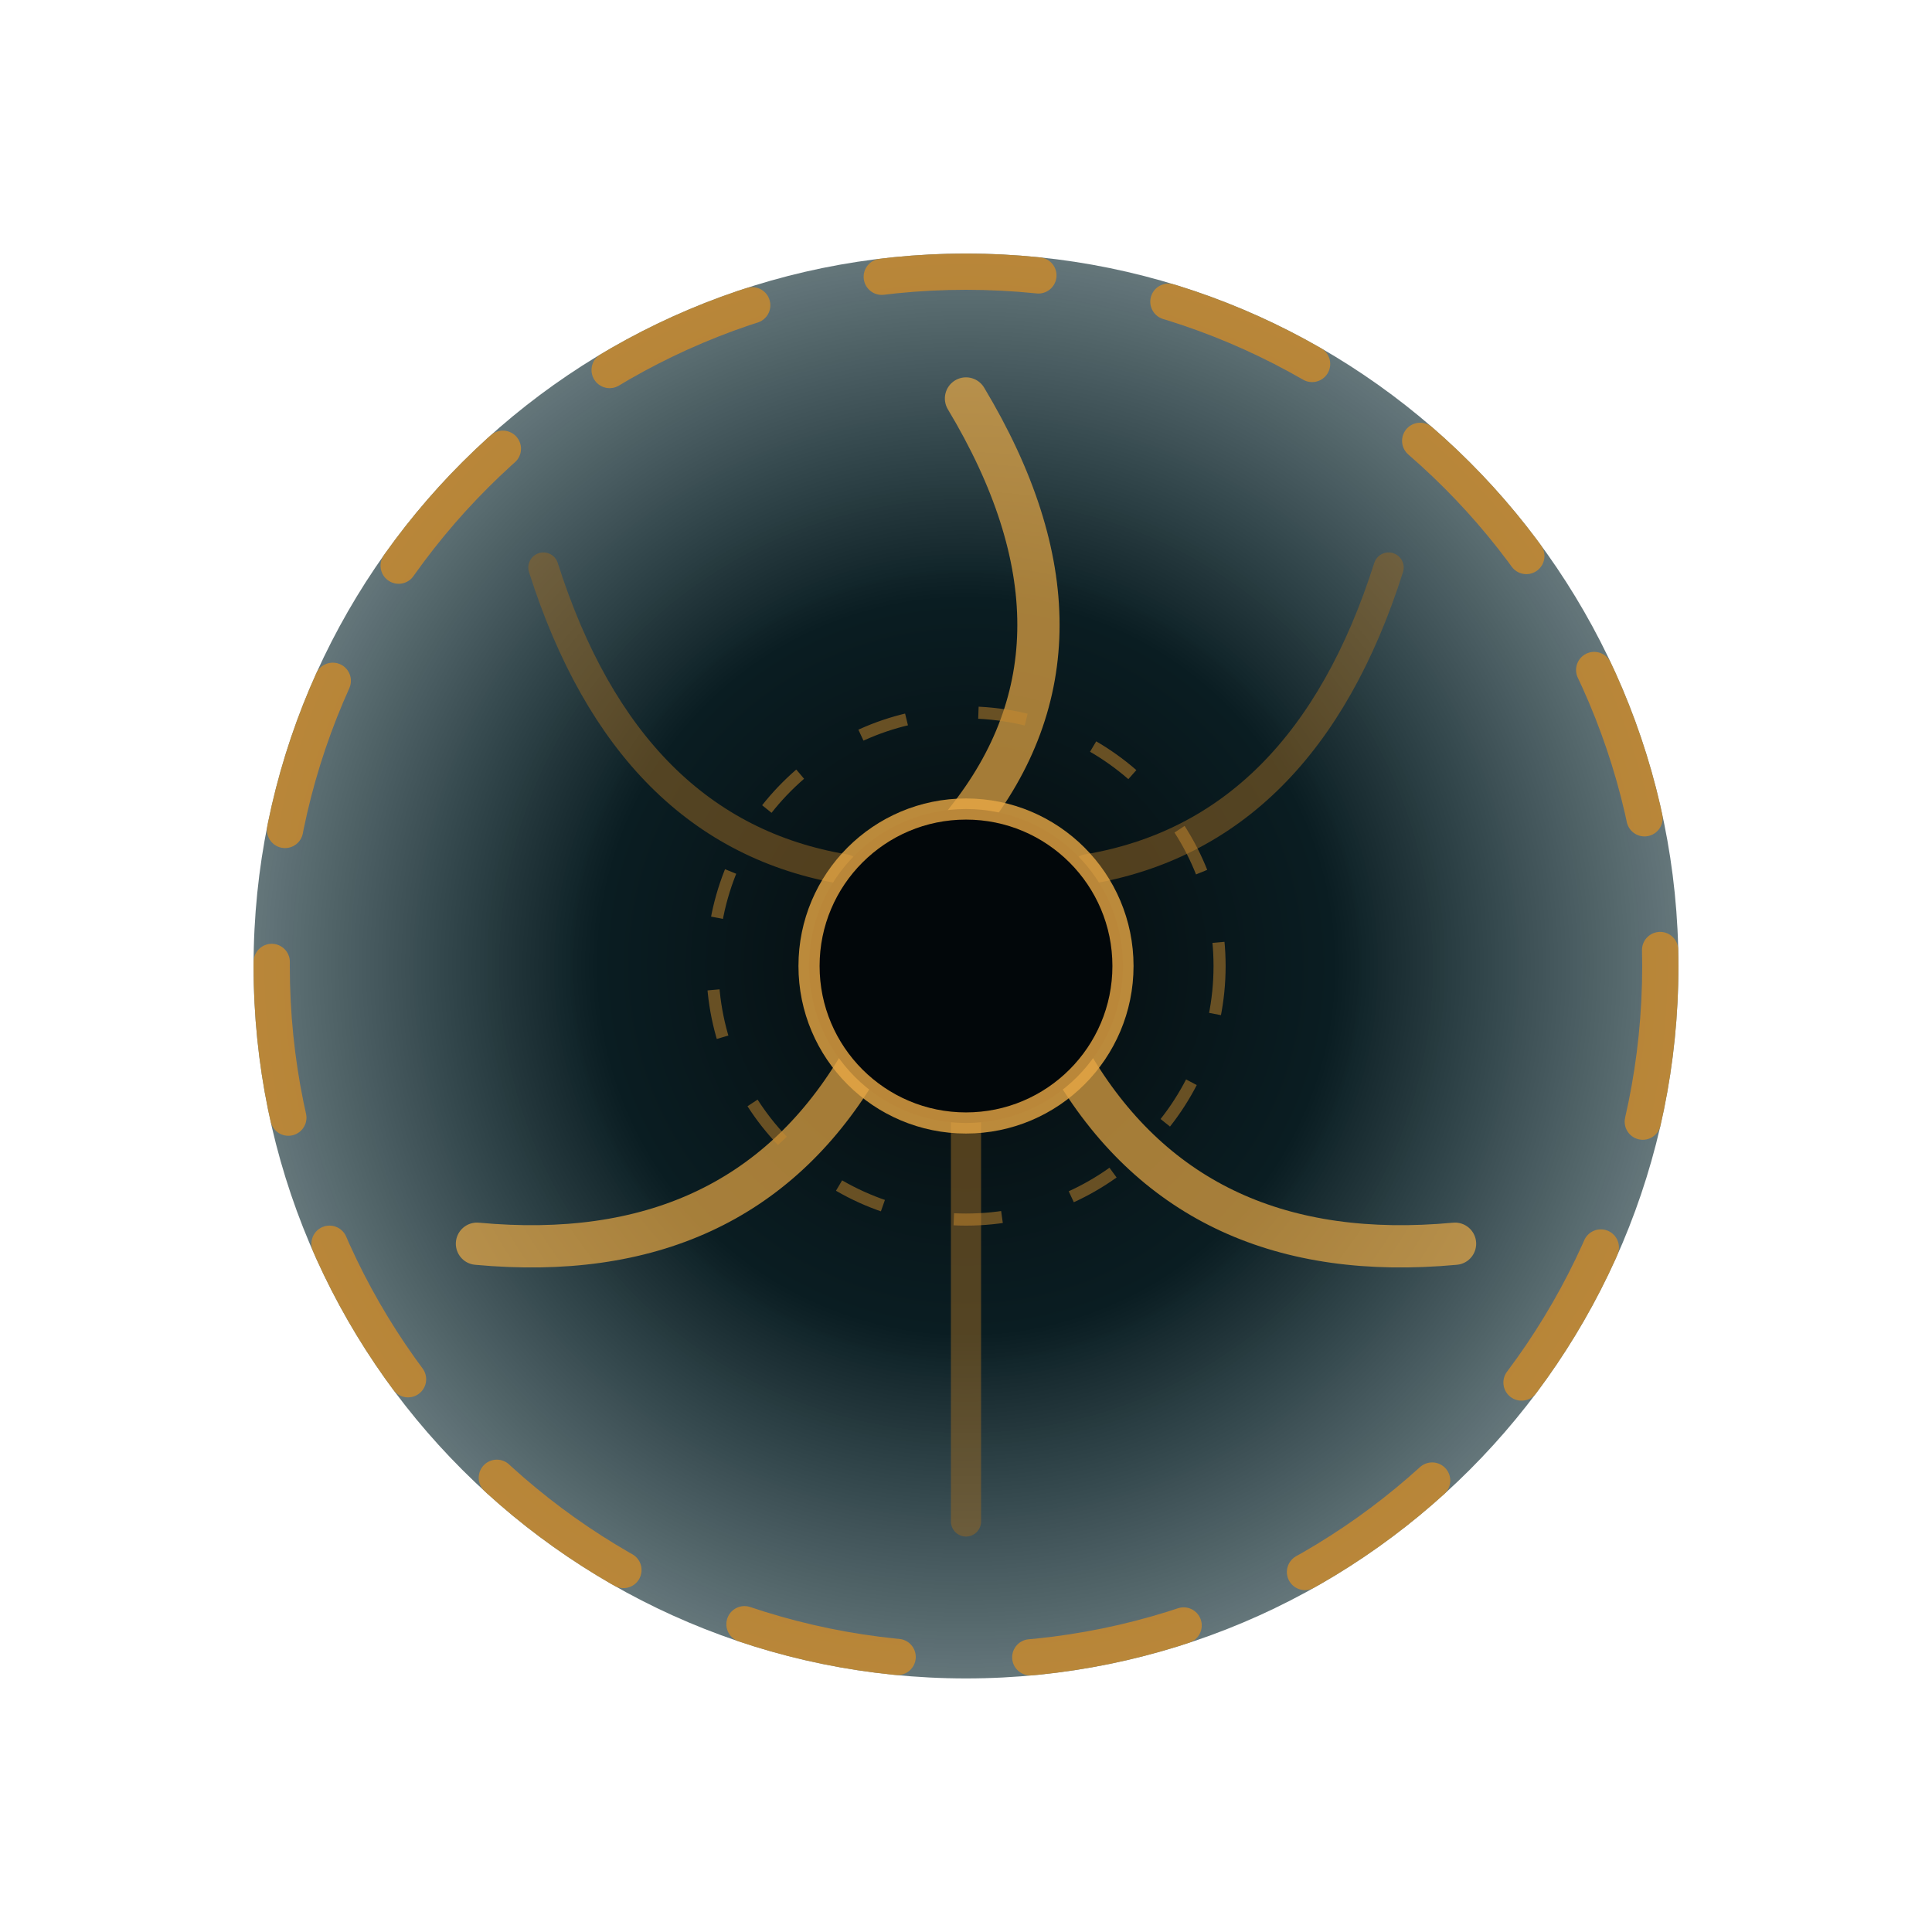
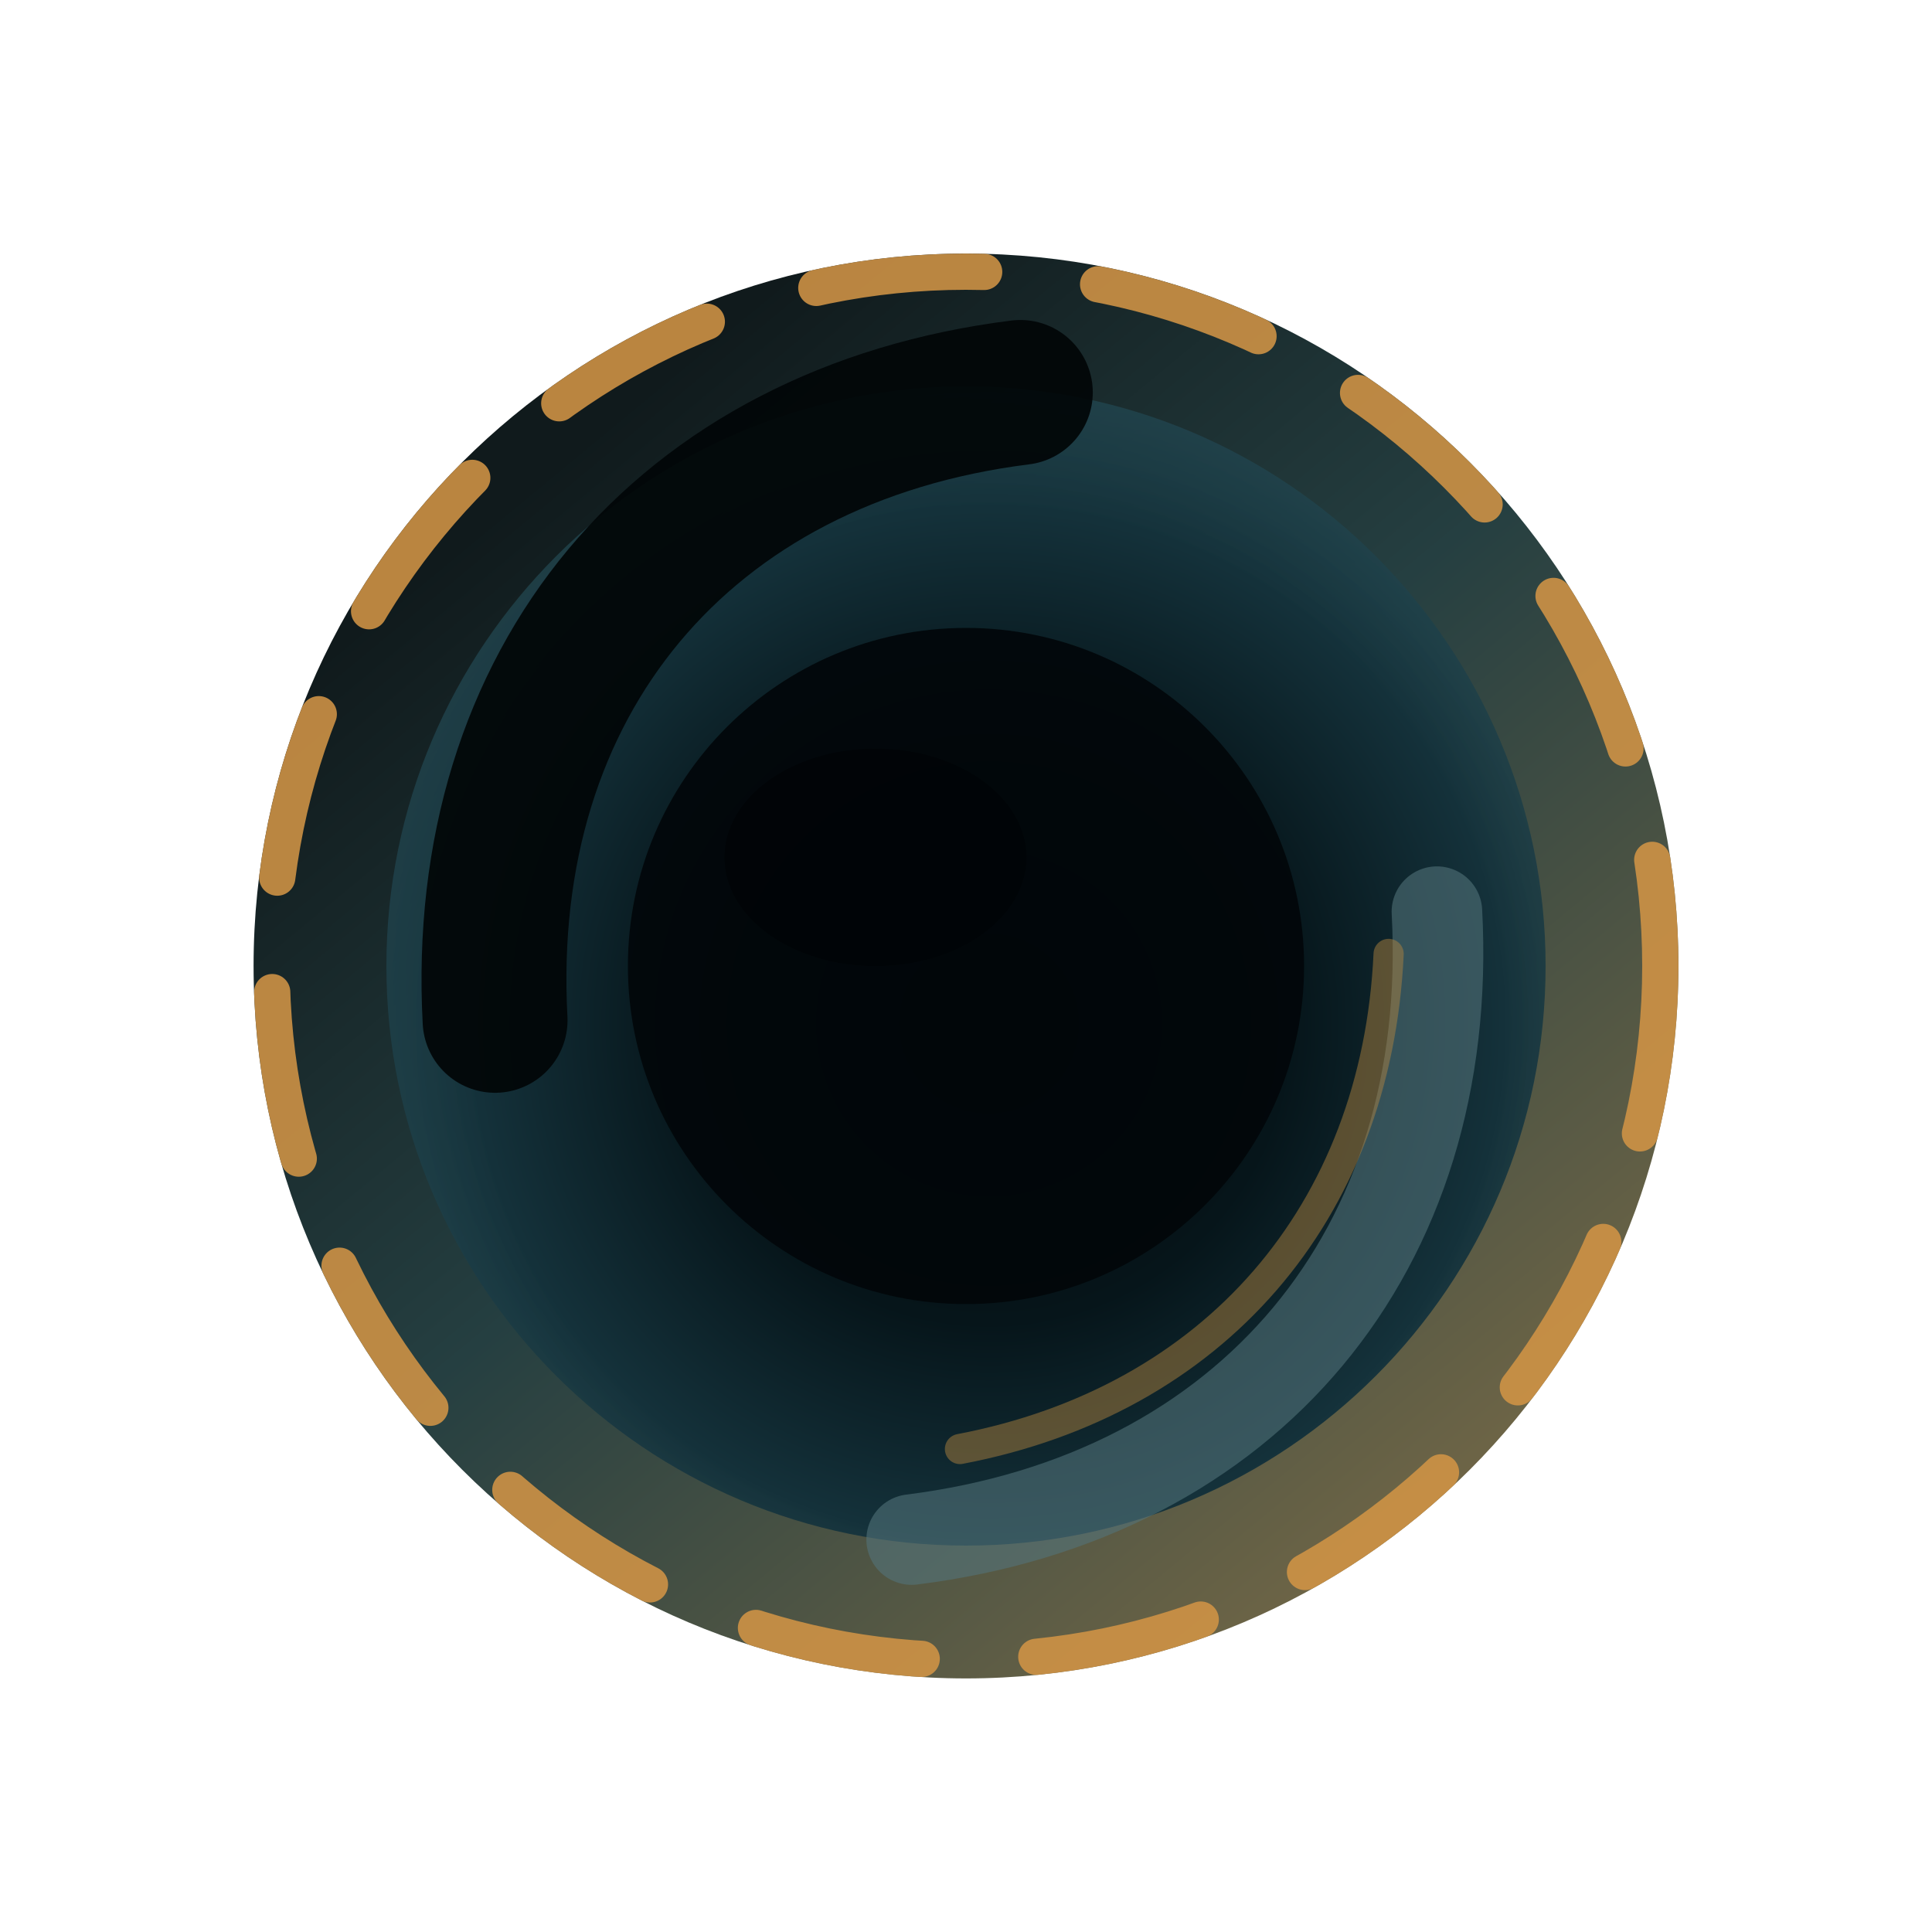
<svg xmlns="http://www.w3.org/2000/svg" viewBox="0 0 320 320" width="320" height="320">
-   <g transform="translate(32,32)">
-     <defs>
-       <radialGradient id="ventPit" cx="50%" cy="50%" r="58%">
-         <stop offset="0%" stop-color="#040A0C" />
-         <stop offset="45%" stop-color="#0A1D22" />
-         <stop offset="100%" stop-color="#14333A" stop-opacity="0.55" />
-       </radialGradient>
-     </defs>
-     <circle cx="128" cy="128" r="118" fill="url(#ventPit)" />
-     <circle cx="128" cy="128" r="115" fill="none" stroke="#C88A2E" stroke-width="6" stroke-linecap="round" stroke-dasharray="26 22" opacity="0.85" />
-     <g fill="none" stroke="#E8A845" stroke-width="7" stroke-linecap="round" opacity="0.7">
-       <path d="M128 34 Q152 74 128 104" />
-       <path d="M209 174 Q166 178 146 145" />
-       <path d="M47 174 Q90 178 110 145" />
-     </g>
-     <g fill="none" stroke="#8F6425" stroke-width="5" stroke-linecap="round" opacity="0.55">
-       <path d="M198 62 Q184 106 148 112" />
-       <path d="M58 62 Q72 106 108 112" />
-       <path d="M128 220 Q128 176 128 152" />
-     </g>
-     <circle cx="128" cy="128" r="26" fill="#02070A" />
-     <circle cx="128" cy="128" r="26" fill="none" stroke="#E8A845" stroke-width="3.5" opacity="0.8" />
-     <circle cx="128" cy="128" r="42" fill="none" stroke="#C88A2E" stroke-width="2" stroke-dasharray="8 12" opacity="0.5" />
+   <defs>
+     <radialGradient id="pit" cx="52%" cy="55%" r="62%">
+       <stop offset="0%" stop-color="#02080B" />
+       <stop offset="42%" stop-color="#06151A" />
+       <stop offset="72%" stop-color="#14313A" />
+       <stop offset="100%" stop-color="#2B5660" stop-opacity="0.58" />
+     </radialGradient>
+     <linearGradient id="rim" x1="20%" y1="15%" x2="82%" y2="90%">
+       <stop offset="0%" stop-color="#101A1C" />
+       <stop offset="46%" stop-color="#253F41" />
+       <stop offset="100%" stop-color="#6E6546" />
+     </linearGradient>
+     <clipPath id="pitClip">
+       <circle cx="160" cy="160" r="118" />
+     </clipPath>
+   </defs>
+   <circle cx="160" cy="160" r="118" fill="url(#rim)" />
+   <circle cx="160" cy="160" r="115" fill="none" stroke="#D09345" stroke-width="6" stroke-linecap="round" stroke-dasharray="28 19" opacity="0.88" />
+   <circle cx="160" cy="160" r="96" fill="url(#pit)" />
+   <g clip-path="url(#pitClip)" fill="none" stroke-linecap="round">
+     <path d="M82 169 C79 113 113 72 169 65" stroke="#010507" stroke-width="24" opacity="0.92" />
+     <path d="M238 151 C241 207 207 248 151 255" stroke="#52747A" stroke-width="15" opacity="0.58" />
+     <path d="M230 158 C228 201 201 232 159 240" stroke="#B1843E" stroke-width="5" opacity="0.48" />
  </g>
+   <circle cx="160" cy="160" r="56" fill="#010609" opacity="0.90" />
+   <ellipse cx="145" cy="142" rx="25" ry="18" fill="#000305" opacity="0.72" />
</svg>
